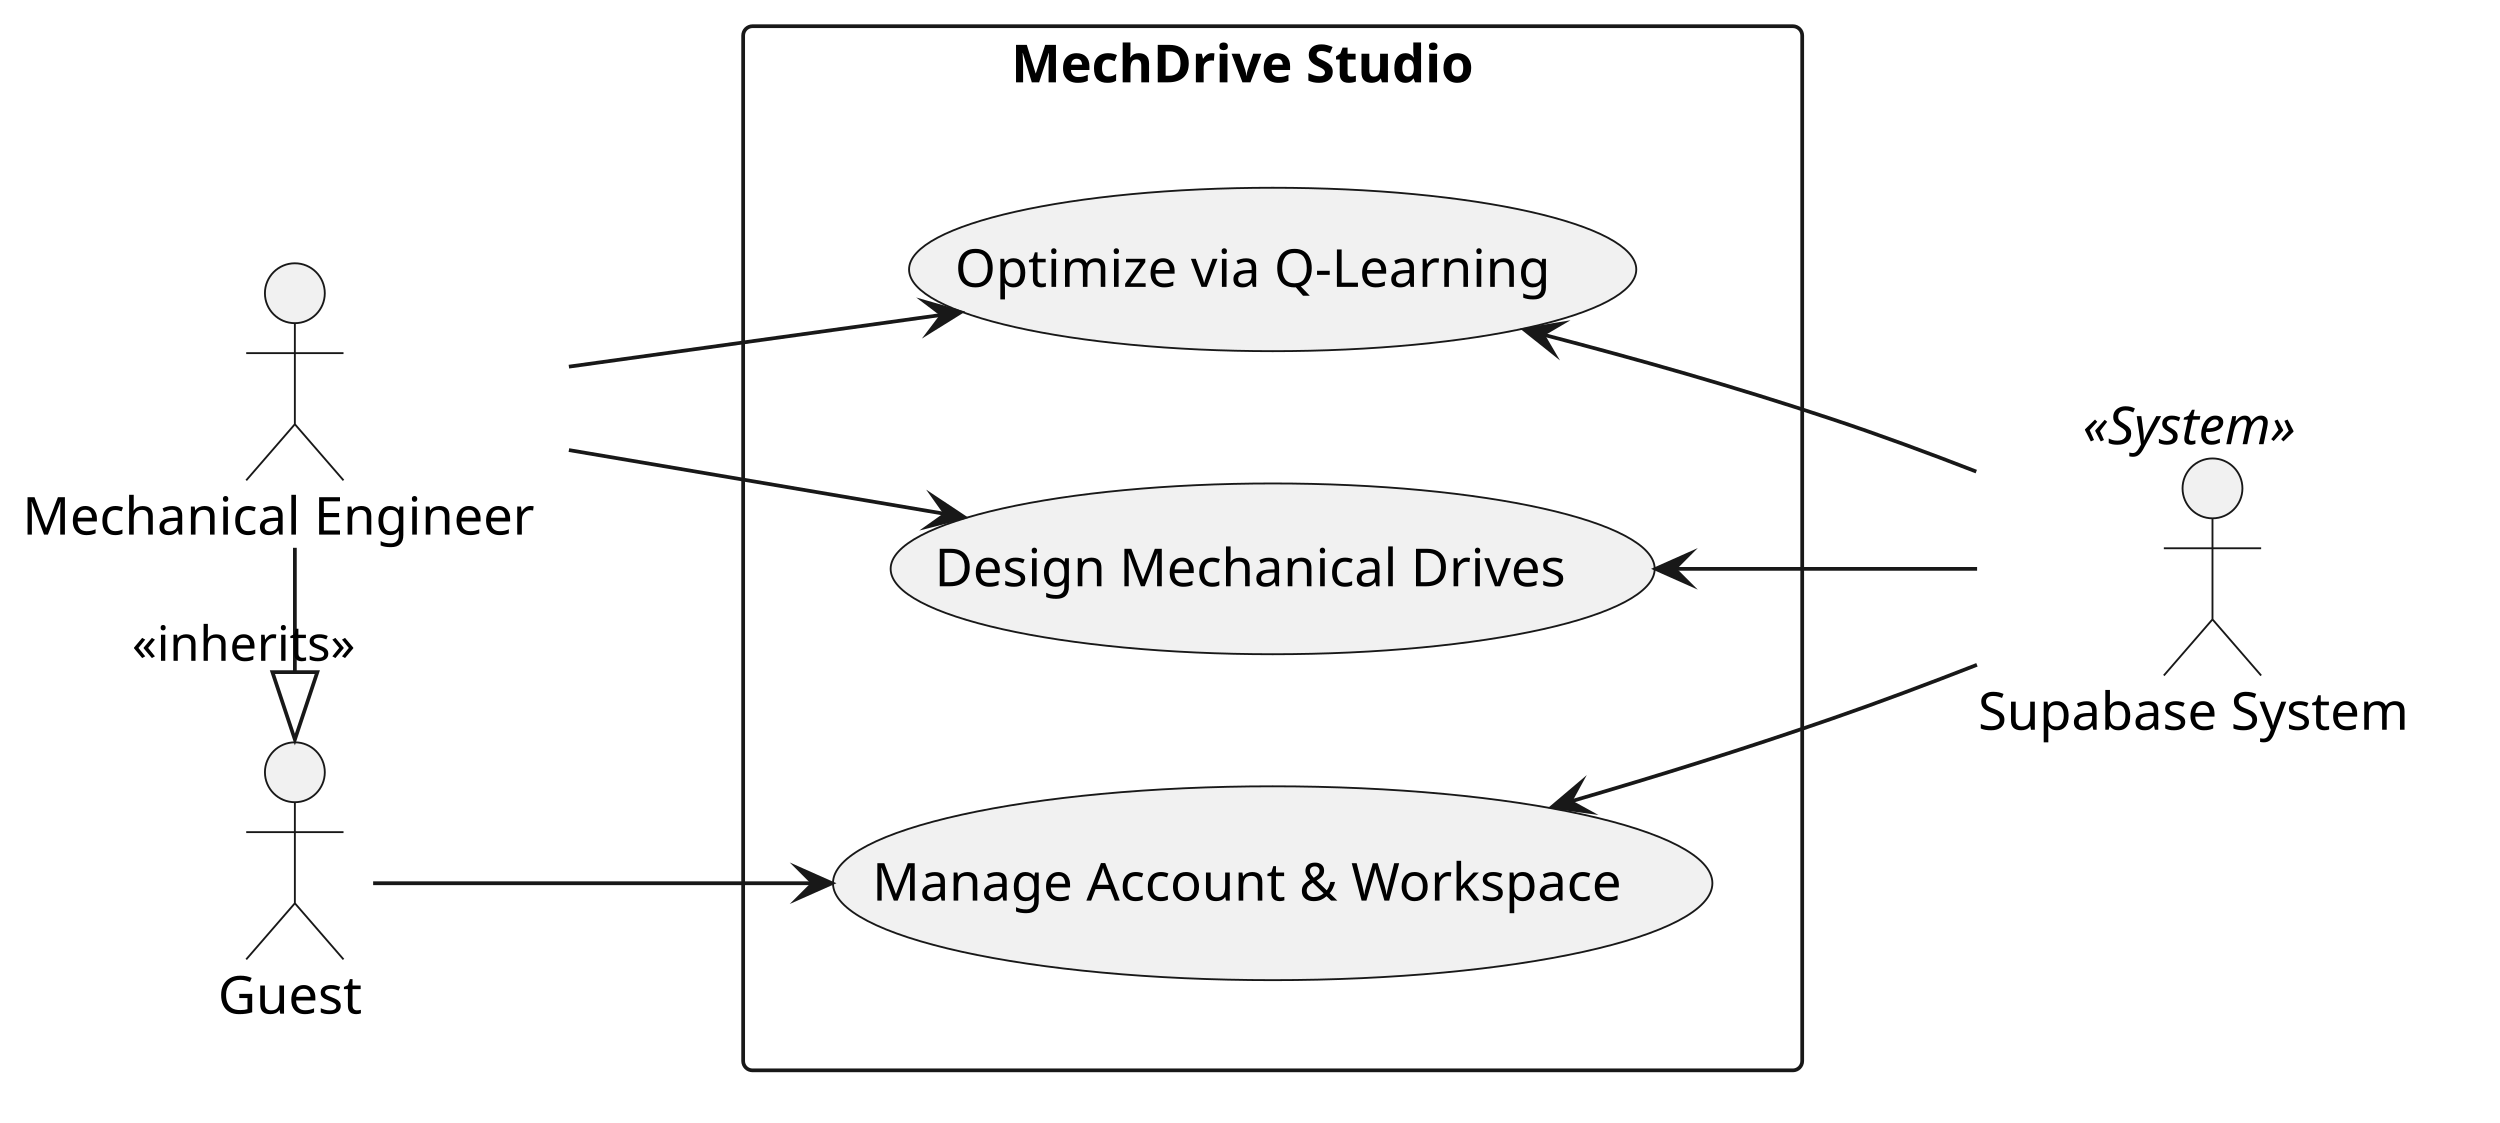
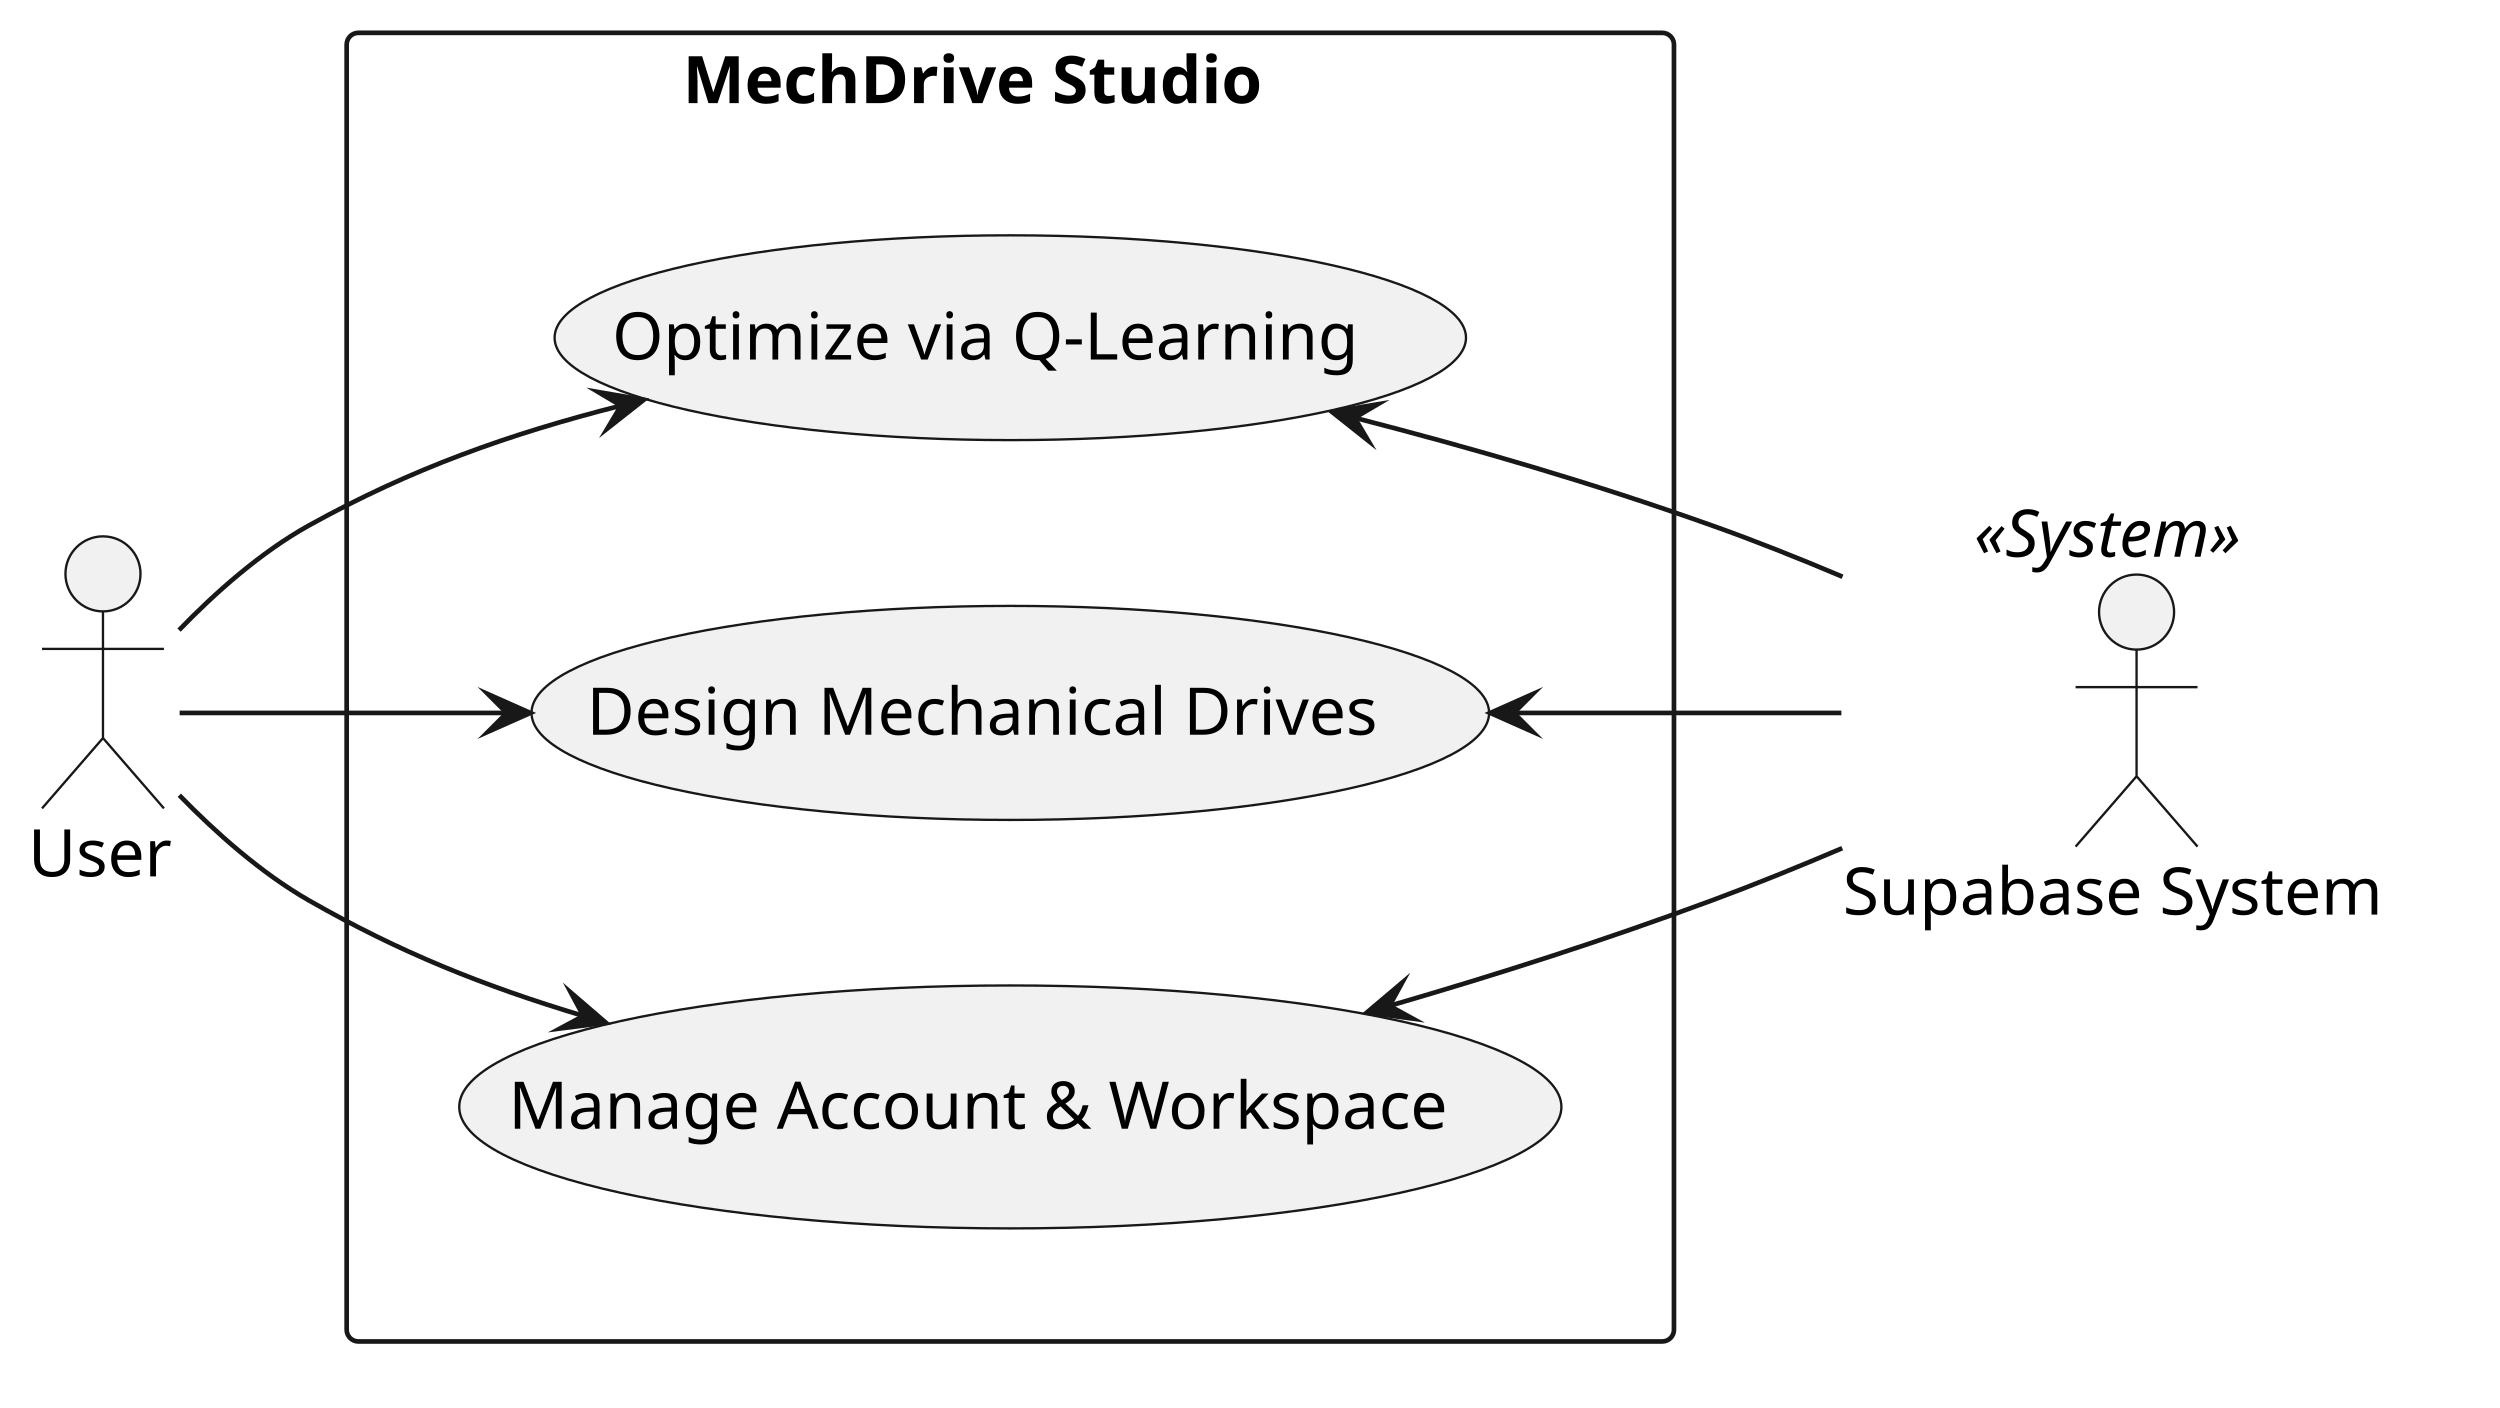
- <svg xmlns="http://www.w3.org/2000/svg" contentStyleType="text/css" data-diagram-type="DESCRIPTION" height="300px" preserveAspectRatio="none" style="width:668px;height:300px;background:#FFFFFF;" version="1.1" viewBox="0 0 668 300" width="668px" zoomAndPan="magnify">
+ <svg xmlns="http://www.w3.org/2000/svg" contentStyleType="text/css" data-diagram-type="DESCRIPTION" height="300px" preserveAspectRatio="none" style="width:533px;height:300px;background:#FFFFFF;" version="1.1" viewBox="0 0 533 300" width="533px" zoomAndPan="magnify">
  <defs />
  <g>
-     <g class="cluster" data-qualified-name="MechDrive Studio" data-source-line="11" id="ent0004">
-       <rect fill="none" height="279" rx="2.5" ry="2.5" style="stroke:#181818;stroke-width:1;" width="282.98" x="198.57" y="7" />
-       <text fill="#000000" font-family="sans-serif" font-size="14" font-weight="700" lengthAdjust="spacing" textLength="139.692" x="270.214" y="21.995">MechDrive Studio</text>
+     <g class="cluster" data-qualified-name="MechDrive Studio" data-source-line="7" id="ent0003">
+       <rect fill="none" height="279" rx="2.5" ry="2.5" style="stroke:#181818;stroke-width:1;" width="282.98" x="73.91" y="7" />
+       <text fill="#000000" font-family="sans-serif" font-size="14" font-weight="700" lengthAdjust="spacing" textLength="139.692" x="145.554" y="21.995">MechDrive Studio</text>
    </g>
-     <g class="entity" data-qualified-name="MechDrive Studio.UC1" data-source-line="13" id="ent0005">
-       <ellipse cx="340.061" cy="235.998" fill="#F1F1F1" rx="117.491" ry="25.898" style="stroke:#181818;stroke-width:0.5;" />
-       <text fill="#000000" font-family="sans-serif" font-size="14" lengthAdjust="spacing" textLength="213.992" x="233.065" y="240.647">Manage Account &amp; Workspace</text>
+     <g class="entity" data-qualified-name="MechDrive Studio.UC1" data-source-line="9" id="ent0004">
+       <ellipse cx="215.401" cy="235.998" fill="#F1F1F1" rx="117.491" ry="25.898" style="stroke:#181818;stroke-width:0.5;" />
+       <text fill="#000000" font-family="sans-serif" font-size="14" lengthAdjust="spacing" textLength="213.992" x="108.404" y="240.647">Manage Account &amp; Workspace</text>
    </g>
-     <g class="entity" data-qualified-name="MechDrive Studio.UC2" data-source-line="14" id="ent0006">
-       <ellipse cx="340.058" cy="151.995" fill="#F1F1F1" rx="102.078" ry="22.816" style="stroke:#181818;stroke-width:0.5;" />
-       <text fill="#000000" font-family="sans-serif" font-size="14" lengthAdjust="spacing" textLength="180.626" x="249.745" y="156.644">Design Mechanical Drives</text>
+     <g class="entity" data-qualified-name="MechDrive Studio.UC2" data-source-line="10" id="ent0005">
+       <ellipse cx="215.398" cy="151.995" fill="#F1F1F1" rx="102.078" ry="22.816" style="stroke:#181818;stroke-width:0.5;" />
+       <text fill="#000000" font-family="sans-serif" font-size="14" lengthAdjust="spacing" textLength="180.626" x="125.085" y="156.644">Design Mechanical Drives</text>
    </g>
-     <g class="entity" data-qualified-name="MechDrive Studio.UC3" data-source-line="15" id="ent0007">
-       <ellipse cx="340.056" cy="72.001" fill="#F1F1F1" rx="97.156" ry="21.831" style="stroke:#181818;stroke-width:0.5;" />
-       <text fill="#000000" font-family="sans-serif" font-size="14" lengthAdjust="spacing" textLength="169.77" x="255.171" y="76.65">Optimize via Q-Learning</text>
+     <g class="entity" data-qualified-name="MechDrive Studio.UC3" data-source-line="11" id="ent0006">
+       <ellipse cx="215.396" cy="72.001" fill="#F1F1F1" rx="97.156" ry="21.831" style="stroke:#181818;stroke-width:0.5;" />
+       <text fill="#000000" font-family="sans-serif" font-size="14" lengthAdjust="spacing" textLength="169.77" x="130.511" y="76.65">Optimize via Q-Learning</text>
    </g>
-     <g class="entity" data-qualified-name="guest" data-source-line="5" id="ent0001">
-       <ellipse cx="78.789" cy="206.35" fill="#F1F1F1" rx="8" ry="8" style="stroke:#181818;stroke-width:0.5;" />
-       <path d="M78.789,214.35 L78.789,241.35 M65.789,222.35 L91.789,222.35 M78.789,241.35 L65.789,256.35 M78.789,241.35 L91.789,256.35" fill="none" style="stroke:#181818;stroke-width:0.5;" />
-       <text fill="#000000" font-family="sans-serif" font-size="14" lengthAdjust="spacing" textLength="41.118" x="58.23" y="270.845">Guest</text>
+     <g class="entity" data-qualified-name="user" data-source-line="4" id="ent0001">
+       <ellipse cx="21.955" cy="122.35" fill="#F1F1F1" rx="8" ry="8" style="stroke:#181818;stroke-width:0.5;" />
+       <path d="M21.955,130.35 L21.955,157.35 M8.955,138.35 L34.955,138.35 M21.955,157.35 L8.955,172.35 M21.955,157.35 L34.955,172.35" fill="none" style="stroke:#181818;stroke-width:0.5;" />
+       <text fill="#000000" font-family="sans-serif" font-size="14" lengthAdjust="spacing" textLength="31.91" x="6" y="186.845">User</text>
    </g>
-     <g class="entity" data-qualified-name="eng" data-source-line="6" id="ent0002">
-       <ellipse cx="78.786" cy="78.35" fill="#F1F1F1" rx="8" ry="8" style="stroke:#181818;stroke-width:0.5;" />
-       <path d="M78.786,86.35 L78.786,113.35 M65.786,94.35 L91.786,94.35 M78.786,113.35 L65.786,128.35 M78.786,113.35 L91.786,128.35" fill="none" style="stroke:#181818;stroke-width:0.5;" />
-       <text fill="#000000" font-family="sans-serif" font-size="14" lengthAdjust="spacing" textLength="145.571" x="6" y="142.845">Mechanical Engineer</text>
+     <g class="entity" data-qualified-name="supa" data-source-line="5" id="ent0002">
+       <ellipse cx="455.517" cy="130.497" fill="#F1F1F1" rx="8" ry="8" style="stroke:#181818;stroke-width:0.5;" />
+       <path d="M455.517,138.497 L455.517,165.497 M442.517,146.497 L468.517,146.497 M455.517,165.497 L442.517,180.497 M455.517,165.497 L468.517,180.497" fill="none" style="stroke:#181818;stroke-width:0.5;" />
+       <text fill="#000000" font-family="sans-serif" font-size="14" lengthAdjust="spacing" textLength="125.255" x="392.89" y="194.992">Supabase System</text>
+       <text fill="#000000" font-family="sans-serif" font-size="14" font-style="italic" lengthAdjust="spacing" textLength="69.337" x="420.849" y="118.695">«System»</text>
    </g>
-     <g class="entity" data-qualified-name="supa" data-source-line="9" id="ent0003">
-       <ellipse cx="591.177" cy="130.497" fill="#F1F1F1" rx="8" ry="8" style="stroke:#181818;stroke-width:0.5;" />
-       <path d="M591.177,138.497 L591.177,165.497 M578.177,146.497 L604.177,146.497 M591.177,165.497 L578.177,180.497 M591.177,165.497 L604.177,180.497" fill="none" style="stroke:#181818;stroke-width:0.5;" />
-       <text fill="#000000" font-family="sans-serif" font-size="14" lengthAdjust="spacing" textLength="125.255" x="528.55" y="194.992">Supabase System</text>
-       <text fill="#000000" font-family="sans-serif" font-size="14" font-style="italic" lengthAdjust="spacing" textLength="69.337" x="556.509" y="118.695">«System»</text>
+     <g class="link" data-entity-1="ent0001" data-entity-2="ent0004" data-link-type="dependency" data-source-line="15" id="lnk7">
+       <path d="M38.23,169.54 C45.86,177.38 55.65,186.14 65.91,192 C85.29,203.07 102.922,210.139 124.382,216.599" fill="none" id="user-to-UC1" style="stroke:#181818;stroke-width:1;" />
+       <polygon fill="#181818" points="129.17,218.04,121.705,211.615,124.382,216.599,119.399,219.276,129.17,218.04" style="stroke:#181818;stroke-width:1;stroke-linejoin:miter;stroke-miterlimit:10;" />
    </g>
-     <g class="link" data-entity-1="ent0001" data-entity-2="ent0002" data-link-type="extension" data-source-line="19" id="lnk8">
-       <path d="M78.79,179.6 C78.79,163.4 78.79,162.57 78.79,146.38" fill="none" id="guest-backto-eng" style="stroke:#181818;stroke-width:1;" />
-       <polygon fill="none" points="78.79,197.6,84.79,179.6,72.79,179.6,78.79,197.6" style="stroke:#181818;stroke-width:1;stroke-linejoin:miter;stroke-miterlimit:10;" />
-       <text fill="#000000" font-family="sans-serif" font-size="13" lengthAdjust="spacing" textLength="64.822" x="35.29" y="176.567">«inherits»</text>
+     <g class="link" data-entity-1="ent0001" data-entity-2="ent0005" data-link-type="dependency" data-source-line="16" id="lnk8">
+       <path d="M38.3,152 C55.16,152 78.75,152 108.06,152" fill="none" id="user-to-UC2" style="stroke:#181818;stroke-width:1;" />
+       <polygon fill="#181818" points="113.06,152,104.06,148,108.06,152,104.06,156,113.06,152" style="stroke:#181818;stroke-width:1;stroke-linejoin:miter;stroke-miterlimit:10;" />
    </g>
-     <g class="link" data-entity-1="ent0001" data-entity-2="ent0005" data-link-type="dependency" data-source-line="21" id="lnk9">
-       <path d="M99.7,236 C126.26,236 170.4,236 217.27,236" fill="none" id="guest-to-UC1" style="stroke:#181818;stroke-width:1;" />
-       <polygon fill="#181818" points="222.27,236,213.27,232,217.27,236,213.27,240,222.27,236" style="stroke:#181818;stroke-width:1;stroke-linejoin:miter;stroke-miterlimit:10;" />
+     <g class="link" data-entity-1="ent0001" data-entity-2="ent0006" data-link-type="dependency" data-source-line="17" id="lnk9">
+       <path d="M38.17,134.34 C45.78,126.48 55.57,117.73 65.91,112 C87.74,99.89 108.583,92.519 132.403,86.479" fill="none" id="user-to-UC3" style="stroke:#181818;stroke-width:1;" />
+       <polygon fill="#181818" points="137.25,85.25,127.543,83.585,132.403,86.479,129.509,91.339,137.25,85.25" style="stroke:#181818;stroke-width:1;stroke-linejoin:miter;stroke-miterlimit:10;" />
    </g>
-     <g class="link" data-entity-1="ent0002" data-entity-2="ent0006" data-link-type="dependency" data-source-line="22" id="lnk10">
-       <path d="M152.01,120.26 C184.82,125.83 218.86,131.604 252.71,137.344" fill="none" id="eng-to-UC2" style="stroke:#181818;stroke-width:1;" />
-       <polygon fill="#181818" points="257.64,138.18,249.435,132.732,252.71,137.344,248.098,140.619,257.64,138.18" style="stroke:#181818;stroke-width:1;stroke-linejoin:miter;stroke-miterlimit:10;" />
+     <g class="link" data-entity-1="ent0004" data-entity-2="ent0002" data-link-type="dependency" data-source-line="19" id="lnk10">
+       <path d="M296.23,214.45 C319.95,207.53 341.31,200.71 364.89,192 C374,188.63 383.5,184.78 392.76,180.83" fill="none" id="UC1-backto-supa" style="stroke:#181818;stroke-width:1;" />
+       <polygon fill="#181818" points="291.43,215.85,301.19,217.169,296.23,214.45,298.95,209.489,291.43,215.85" style="stroke:#181818;stroke-width:1;stroke-linejoin:miter;stroke-miterlimit:10;" />
    </g>
-     <g class="link" data-entity-1="ent0002" data-entity-2="ent0007" data-link-type="dependency" data-source-line="23" id="lnk11">
-       <path d="M152.01,97.97 C184.52,93.46 218.127,88.788 251.757,84.118" fill="none" id="eng-to-UC3" style="stroke:#181818;stroke-width:1;" />
-       <polygon fill="#181818" points="256.71,83.43,247.245,80.706,251.757,84.118,248.346,88.63,256.71,83.43" style="stroke:#181818;stroke-width:1;stroke-linejoin:miter;stroke-miterlimit:10;" />
+     <g class="link" data-entity-1="ent0005" data-entity-2="ent0002" data-link-type="dependency" data-source-line="20" id="lnk11">
+       <path d="M322.73,152 C348.17,152 369.72,152 392.58,152" fill="none" id="UC2-backto-supa" style="stroke:#181818;stroke-width:1;" />
+       <polygon fill="#181818" points="317.73,152,326.73,156,322.73,152,326.73,148,317.73,152" style="stroke:#181818;stroke-width:1;stroke-linejoin:miter;stroke-miterlimit:10;" />
    </g>
-     <g class="link" data-entity-1="ent0005" data-entity-2="ent0003" data-link-type="dependency" data-source-line="25" id="lnk12">
-       <path d="M419.539,214.186 C443.539,207.166 465.41,200.35 489.55,192 C502.17,187.63 515.52,182.61 528.24,177.64" fill="none" id="UC1-backto-supa" style="stroke:#181818;stroke-width:1;" />
-       <polygon fill="#181818" points="414.74,215.59,424.501,216.903,419.539,214.186,422.255,209.224,414.74,215.59" style="stroke:#181818;stroke-width:1;stroke-linejoin:miter;stroke-miterlimit:10;" />
-     </g>
-     <g class="link" data-entity-1="ent0006" data-entity-2="ent0003" data-link-type="dependency" data-source-line="26" id="lnk13">
-       <path d="M447.39,152 C476.48,152 502.33,152 528.28,152" fill="none" id="UC2-backto-supa" style="stroke:#181818;stroke-width:1;" />
-       <polygon fill="#181818" points="442.39,152,451.39,156,447.39,152,451.39,148,442.39,152" style="stroke:#181818;stroke-width:1;stroke-linejoin:miter;stroke-miterlimit:10;" />
-     </g>
-     <g class="link" data-entity-1="ent0007" data-entity-2="ent0003" data-link-type="dependency" data-source-line="27" id="lnk14">
-       <path d="M412.179,89.37 C438.029,96.1 462.95,103.16 489.55,112 C502.13,116.18 515.41,121.09 528.06,126.01" fill="none" id="UC3-backto-supa" style="stroke:#181818;stroke-width:1;" />
-       <polygon fill="#181818" points="407.34,88.11,415.042,94.249,412.179,89.37,417.058,86.507,407.34,88.11" style="stroke:#181818;stroke-width:1;stroke-linejoin:miter;stroke-miterlimit:10;" />
+     <g class="link" data-entity-1="ent0006" data-entity-2="ent0002" data-link-type="dependency" data-source-line="21" id="lnk12">
+       <path d="M288.821,89.071 C314.441,95.691 338.85,102.75 364.89,112 C374.04,115.25 383.56,119.04 392.83,122.96" fill="none" id="UC3-backto-supa" style="stroke:#181818;stroke-width:1;" />
+       <polygon fill="#181818" points="283.98,87.82,291.693,93.944,288.821,89.071,293.695,86.199,283.98,87.82" style="stroke:#181818;stroke-width:1;stroke-linejoin:miter;stroke-miterlimit:10;" />
    </g>
  </g>
</svg>
